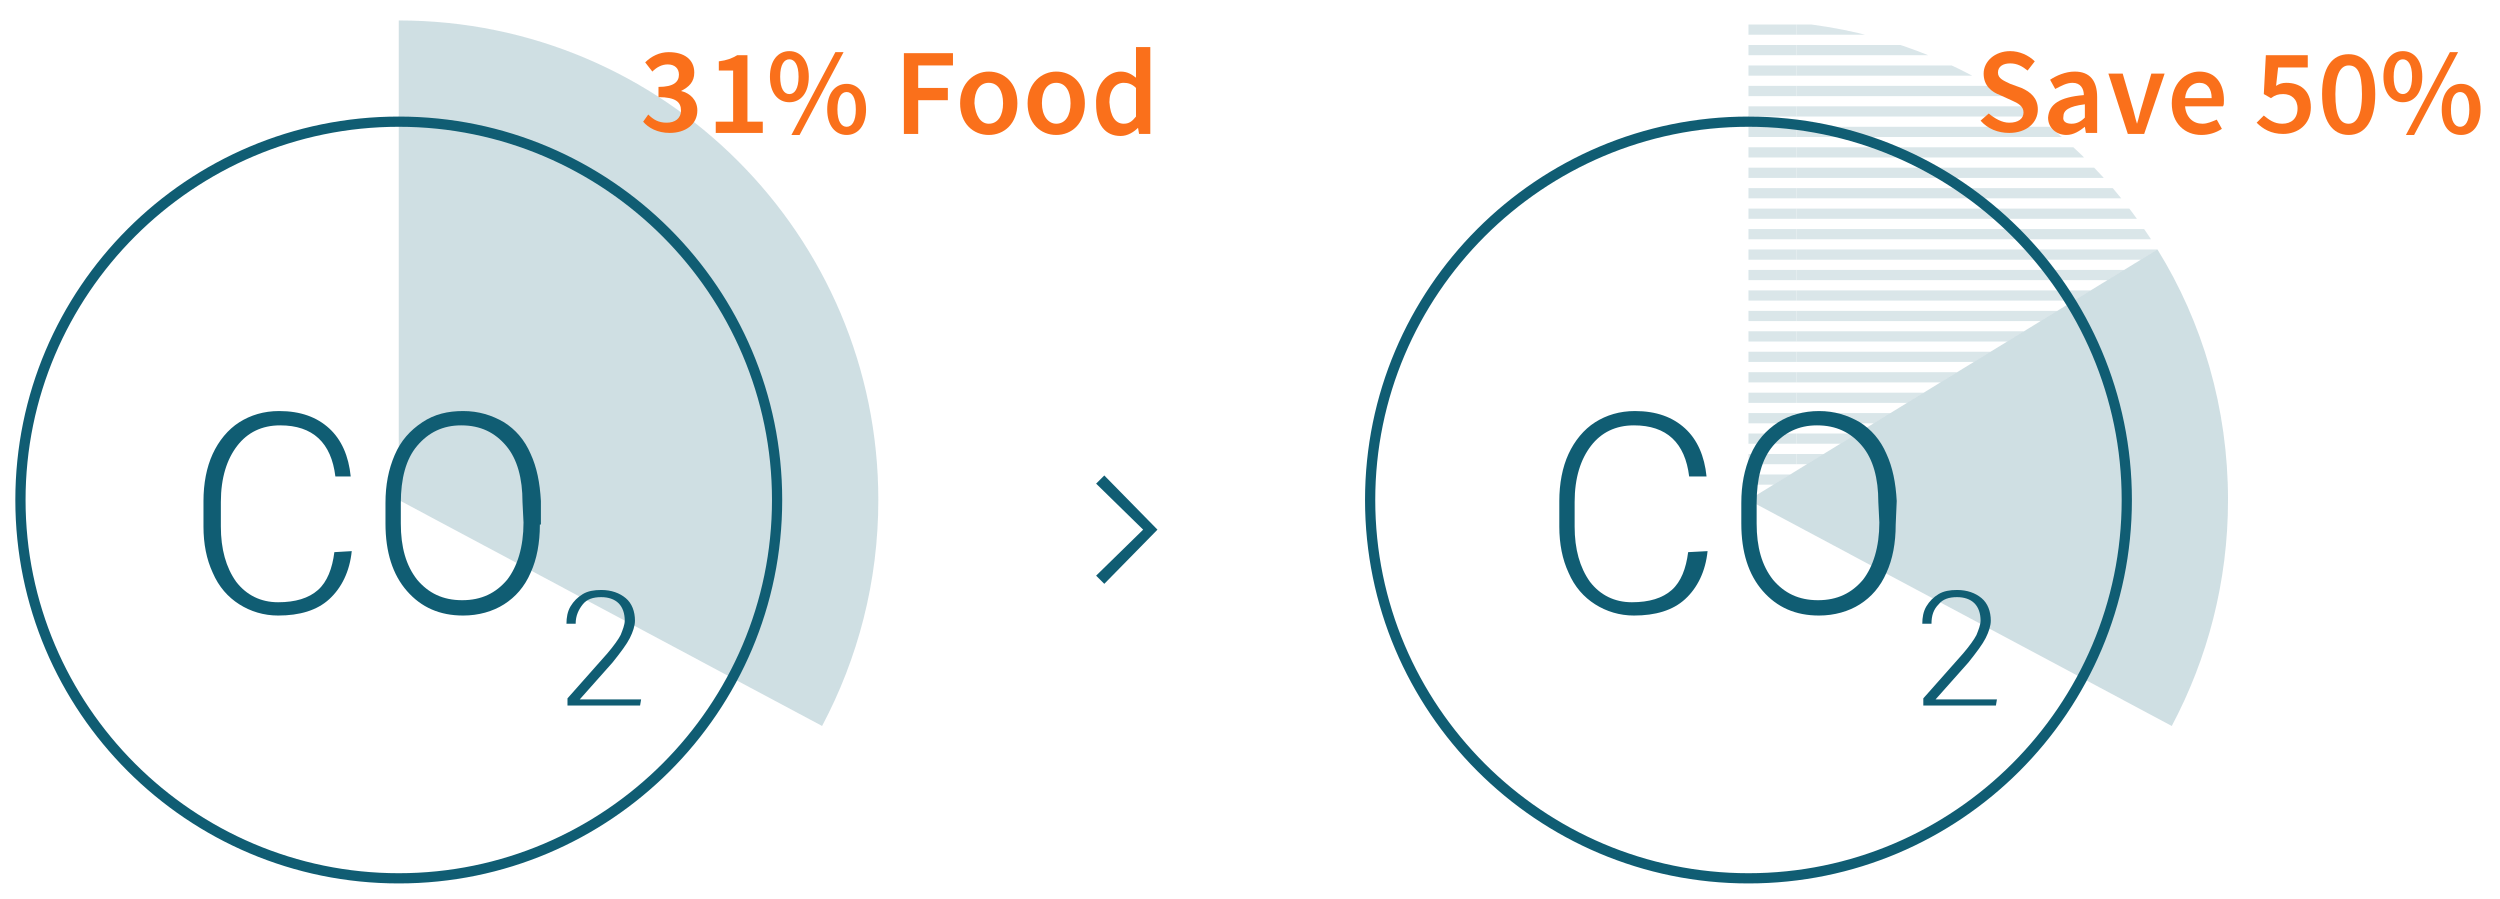
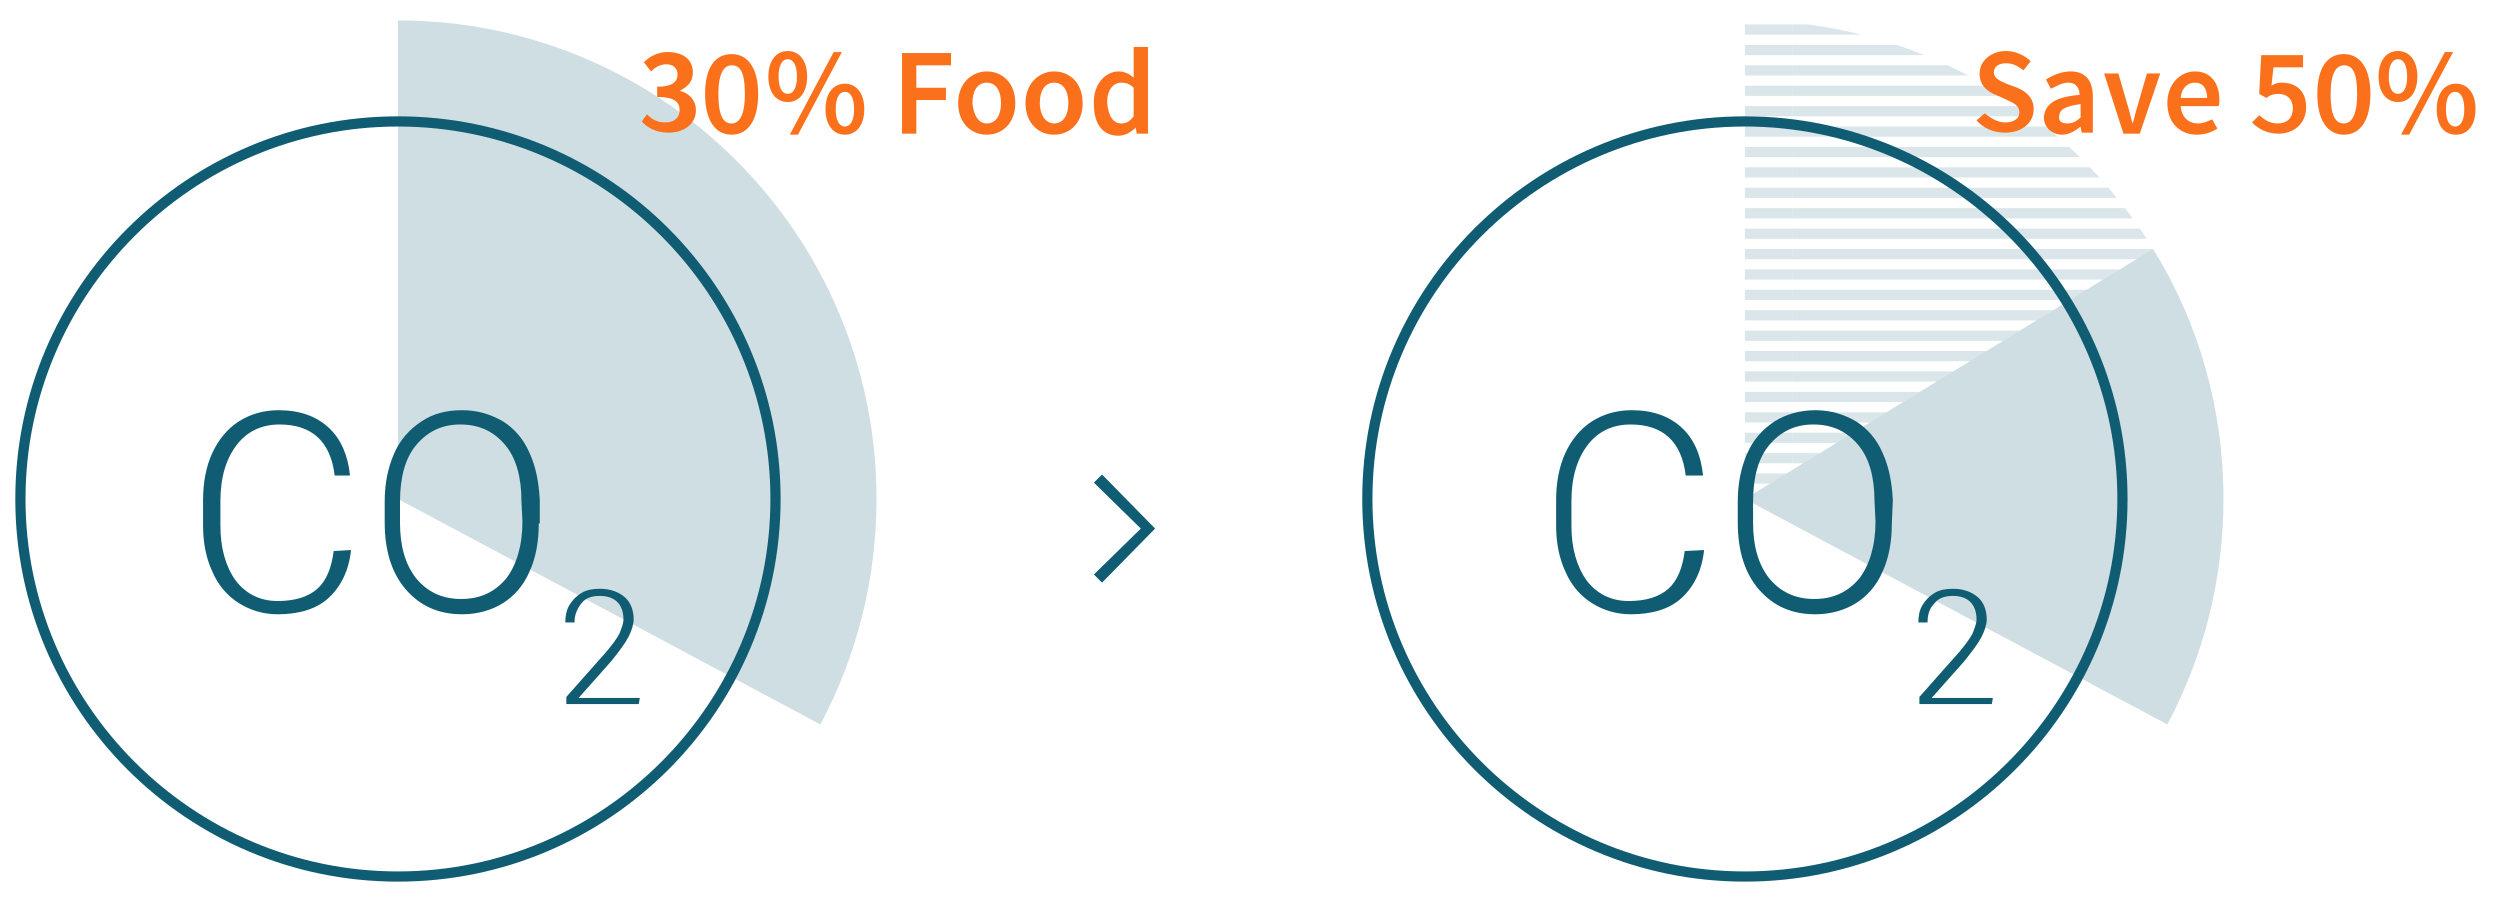
- <svg xmlns="http://www.w3.org/2000/svg" xmlns:xlink="http://www.w3.org/1999/xlink" version="1.1" id="Ebene_1" x="0px" y="0px" width="244.5px" height="87.9px" viewBox="-37 277.1 244.5 87.9" style="enable-background:new -37 277.1 244.5 87.9;" xml:space="preserve">
-   <style type="text/css">
- 	.st0{opacity:0.16;enable-background:new    ;}
- 	.st1{clip-path:url(#SVGID_2_);}
- 	.st2{fill:none;}
- 	.st3{fill:none;stroke:#105D73;stroke-miterlimit:10;}
- 	.st4{opacity:0.2;enable-background:new    ;}
- 	.st5{fill:#105D73;}
- 	.st6{enable-background:new    ;}
- 	.st7{fill:#FA701B;}
- </style>
-   <g class="st0">
-     <g>
-       <defs>
-         <path id="SVGID_1_" d="M134,279.1V326l40-24.5C165.7,288,150.9,279.1,134,279.1z" />
-       </defs>
-       <clipPath id="SVGID_2_">
-         <use xlink:href="#SVGID_1_" style="overflow:visible;" />
-       </clipPath>
-       <g class="st1">
-         <rect x="138.7" y="277" class="st2" width="50" height="10" />
-         <g>
-           <polygon class="st2" points="138.7,287 188.7,287 188.7,277 138.7,277     " />
-           <g>
-             <polygon class="st2" points="138.7,287 188.7,287 188.7,277 138.7,277      " />
-             <line class="st3" x1="188.7" y1="286" x2="138.7" y2="286" />
-             <line class="st3" x1="188.7" y1="284" x2="138.7" y2="284" />
-             <line class="st3" x1="188.7" y1="282" x2="138.7" y2="282" />
-             <line class="st3" x1="188.7" y1="280" x2="138.7" y2="280" />
-             <line class="st3" x1="188.7" y1="278" x2="138.7" y2="278" />
-           </g>
-         </g>
-       </g>
-       <g class="st1">
-         <rect x="138.7" y="287" class="st2" width="50" height="10" />
-         <g>
-           <polygon class="st2" points="138.7,297 188.7,297 188.7,287 138.7,287     " />
-           <g>
-             <polygon class="st2" points="138.7,297 188.7,297 188.7,287 138.7,287      " />
-             <line class="st3" x1="188.7" y1="296" x2="138.7" y2="296" />
-             <line class="st3" x1="188.7" y1="294" x2="138.7" y2="294" />
-             <line class="st3" x1="188.7" y1="292" x2="138.7" y2="292" />
-             <line class="st3" x1="188.7" y1="290" x2="138.7" y2="290" />
-             <line class="st3" x1="188.7" y1="288" x2="138.7" y2="288" />
-           </g>
-         </g>
-       </g>
-       <g class="st1">
-         <rect x="138.7" y="297" class="st2" width="50" height="10" />
-         <g>
-           <polygon class="st2" points="138.7,307 188.7,307 188.7,297 138.7,297     " />
-           <g>
-             <polygon class="st2" points="138.7,307 188.7,307 188.7,297 138.7,297      " />
-             <line class="st3" x1="188.7" y1="306" x2="138.7" y2="306" />
-             <line class="st3" x1="188.7" y1="304" x2="138.7" y2="304" />
-             <line class="st3" x1="188.7" y1="302" x2="138.7" y2="302" />
-             <line class="st3" x1="188.7" y1="300" x2="138.7" y2="300" />
-             <line class="st3" x1="188.7" y1="298" x2="138.7" y2="298" />
-           </g>
-         </g>
-       </g>
-       <g class="st1">
-         <rect x="138.7" y="307" class="st2" width="50" height="10" />
-         <g>
-           <polygon class="st2" points="138.7,317 188.7,317 188.7,307 138.7,307     " />
-           <g>
-             <polygon class="st2" points="138.7,317 188.7,317 188.7,307 138.7,307      " />
-             <line class="st3" x1="188.7" y1="316" x2="138.7" y2="316" />
-             <line class="st3" x1="188.7" y1="314" x2="138.7" y2="314" />
-             <line class="st3" x1="188.7" y1="312" x2="138.7" y2="312" />
-             <line class="st3" x1="188.7" y1="310" x2="138.7" y2="310" />
-             <line class="st3" x1="188.7" y1="308" x2="138.7" y2="308" />
-           </g>
-         </g>
-       </g>
-       <g class="st1">
-         <rect x="138.7" y="317" class="st2" width="50" height="10" />
-         <g>
-           <polygon class="st2" points="138.7,327 188.7,327 188.7,317 138.7,317     " />
-           <g>
-             <polygon class="st2" points="138.7,327 188.7,327 188.7,317 138.7,317      " />
-             <line class="st3" x1="188.7" y1="326" x2="138.7" y2="326" />
-             <line class="st3" x1="188.7" y1="324" x2="138.7" y2="324" />
-             <line class="st3" x1="188.7" y1="322" x2="138.7" y2="322" />
-             <line class="st3" x1="188.7" y1="320" x2="138.7" y2="320" />
-             <line class="st3" x1="188.7" y1="318" x2="138.7" y2="318" />
-           </g>
-         </g>
-       </g>
-       <g class="st1">
-         <rect x="88.7" y="277" class="st2" width="50" height="10" />
-         <g>
-           <polygon class="st2" points="88.7,287 138.7,287 138.7,277 88.7,277     " />
-           <g>
-             <polygon class="st2" points="88.7,287 138.7,287 138.7,277 88.7,277      " />
-             <line class="st3" x1="138.7" y1="286" x2="88.7" y2="286" />
-             <line class="st3" x1="138.7" y1="284" x2="88.7" y2="284" />
-             <line class="st3" x1="138.7" y1="282" x2="88.7" y2="282" />
-             <line class="st3" x1="138.7" y1="280" x2="88.7" y2="280" />
-             <line class="st3" x1="138.7" y1="278" x2="88.7" y2="278" />
-           </g>
-         </g>
-       </g>
-       <g class="st1">
-         <rect x="88.7" y="287" class="st2" width="50" height="10" />
-         <g>
-           <polygon class="st2" points="88.7,297 138.7,297 138.7,287 88.7,287     " />
-           <g>
-             <polygon class="st2" points="88.7,297 138.7,297 138.7,287 88.7,287      " />
-             <line class="st3" x1="138.7" y1="296" x2="88.7" y2="296" />
-             <line class="st3" x1="138.7" y1="294" x2="88.7" y2="294" />
-             <line class="st3" x1="138.7" y1="292" x2="88.7" y2="292" />
-             <line class="st3" x1="138.7" y1="290" x2="88.7" y2="290" />
-             <line class="st3" x1="138.7" y1="288" x2="88.7" y2="288" />
-           </g>
-         </g>
-       </g>
-       <g class="st1">
-         <rect x="88.7" y="297" class="st2" width="50" height="10" />
-         <g>
-           <polygon class="st2" points="88.7,307 138.7,307 138.7,297 88.7,297     " />
-           <g>
-             <polygon class="st2" points="88.7,307 138.7,307 138.7,297 88.7,297      " />
-             <line class="st3" x1="138.7" y1="306" x2="88.7" y2="306" />
-             <line class="st3" x1="138.7" y1="304" x2="88.7" y2="304" />
-             <line class="st3" x1="138.7" y1="302" x2="88.7" y2="302" />
-             <line class="st3" x1="138.7" y1="300" x2="88.7" y2="300" />
-             <line class="st3" x1="138.7" y1="298" x2="88.7" y2="298" />
-           </g>
-         </g>
-       </g>
-       <g class="st1">
-         <rect x="88.7" y="307" class="st2" width="50" height="10" />
-         <g>
-           <polygon class="st2" points="88.7,317 138.7,317 138.7,307 88.7,307     " />
-           <g>
-             <polygon class="st2" points="88.7,317 138.7,317 138.7,307 88.7,307      " />
-             <line class="st3" x1="138.7" y1="316" x2="88.7" y2="316" />
-             <line class="st3" x1="138.7" y1="314" x2="88.7" y2="314" />
-             <line class="st3" x1="138.7" y1="312" x2="88.7" y2="312" />
-             <line class="st3" x1="138.7" y1="310" x2="88.7" y2="310" />
-             <line class="st3" x1="138.7" y1="308" x2="88.7" y2="308" />
-           </g>
-         </g>
-       </g>
-       <g class="st1">
-         <rect x="88.7" y="317" class="st2" width="50" height="10" />
-         <g>
-           <polygon class="st2" points="88.7,327 138.7,327 138.7,317 88.7,317     " />
-           <g>
-             <polygon class="st2" points="88.7,327 138.7,327 138.7,317 88.7,317      " />
-             <line class="st3" x1="138.7" y1="326" x2="88.7" y2="326" />
-             <line class="st3" x1="138.7" y1="324" x2="88.7" y2="324" />
-             <line class="st3" x1="138.7" y1="322" x2="88.7" y2="322" />
-             <line class="st3" x1="138.7" y1="320" x2="88.7" y2="320" />
-             <line class="st3" x1="138.7" y1="318" x2="88.7" y2="318" />
-           </g>
-         </g>
-       </g>
-     </g>
-   </g>
-   <g class="st4">
-     <path class="st5" d="M174,301.5L134,326l41.4,22.1c3.5-6.6,5.5-14.1,5.5-22.1C180.9,317,178.4,308.6,174,301.5z" />
-   </g>
-   <g>
-     <path class="st5" d="M2,363.5c-20.7,0-37.5-16.8-37.5-37.5s16.8-37.5,37.5-37.5s37.5,16.8,37.5,37.5S22.7,363.5,2,363.5z M2,289.5   c-20.1,0-36.5,16.4-36.5,36.5c0,20.1,16.4,36.5,36.5,36.5s36.5-16.4,36.5-36.5C38.5,305.9,22.1,289.5,2,289.5z" />
-   </g>
-   <g>
-     <g class="st4">
-       <path class="st5" d="M2,279.1V326l41.4,22.1c3.5-6.6,5.5-14.1,5.5-22.1C48.9,300.1,27.9,279.1,2,279.1z" />
-     </g>
-   </g>
-   <g>
-     <g class="st6">
-       <g>
-         <path class="st5" d="M-2.6,331c-0.2,2-1,3.6-2.2,4.7s-2.9,1.6-5,1.6c-1.4,0-2.7-0.4-3.8-1.1s-2-1.7-2.6-3.1     c-0.6-1.3-0.9-2.8-0.9-4.5v-2.5c0-1.7,0.3-3.3,0.9-4.6c0.6-1.3,1.5-2.4,2.6-3.1s2.4-1.1,3.9-1.1c2.1,0,3.7,0.6,4.9,1.7     s1.9,2.7,2.1,4.7h-1.5c-0.4-3.3-2.2-5-5.4-5c-1.8,0-3.2,0.7-4.2,2s-1.6,3.1-1.6,5.5v2.4c0,2.2,0.5,4,1.5,5.4c1,1.3,2.4,2,4.1,2     s3-0.4,3.9-1.2c0.9-0.8,1.4-2.1,1.6-3.7L-2.6,331L-2.6,331z" />
-       </g>
-       <g>
-         <path class="st5" d="M15.8,328.4c0,1.8-0.3,3.4-0.9,4.7c-0.6,1.4-1.5,2.4-2.6,3.1s-2.5,1.1-4,1.1c-2.3,0-4.1-0.8-5.5-2.4     s-2.1-3.8-2.1-6.6v-2c0-1.8,0.3-3.3,0.9-4.7c0.6-1.4,1.5-2.4,2.7-3.2s2.5-1.1,4-1.1s2.8,0.4,4,1.1c1.1,0.7,2,1.7,2.6,3.1     c0.6,1.3,0.9,2.8,1,4.6v2.3H15.8z M14.1,326.2c0-2.3-0.5-4.2-1.6-5.5s-2.5-2-4.4-2c-1.8,0-3.2,0.7-4.3,2s-1.6,3.2-1.6,5.6v2     c0,2.3,0.5,4.1,1.6,5.5c1.1,1.3,2.5,2,4.4,2s3.3-0.7,4.4-2c1-1.3,1.6-3.2,1.6-5.6L14.1,326.2L14.1,326.2z" />
-       </g>
-     </g>
-     <g class="st6">
-       <g>
-         <path class="st5" d="M25.6,346.1h-7.1v-0.7l3.9-4.4c0.6-0.7,1.1-1.4,1.3-1.8c0.2-0.5,0.4-1,0.4-1.4c0-0.7-0.2-1.3-0.6-1.7     c-0.4-0.4-1-0.6-1.7-0.6c-0.8,0-1.4,0.2-1.8,0.7s-0.7,1.1-0.7,1.9h-0.9c0-0.6,0.1-1.2,0.4-1.7s0.7-0.9,1.2-1.2s1.1-0.4,1.8-0.4     c1,0,1.8,0.3,2.4,0.8s0.9,1.3,0.9,2.2c0,0.5-0.2,1.1-0.5,1.7s-0.9,1.4-1.7,2.4l-3.2,3.6h6L25.6,346.1L25.6,346.1z" />
-       </g>
-     </g>
-   </g>
-   <g>
-     <g class="st6">
-       <g>
-         <path class="st5" d="M130,331c-0.2,2-1,3.6-2.2,4.7s-2.9,1.6-5,1.6c-1.4,0-2.7-0.4-3.8-1.1s-2-1.7-2.6-3.1     c-0.6-1.3-0.9-2.8-0.9-4.5v-2.5c0-1.7,0.3-3.3,0.9-4.6c0.6-1.3,1.5-2.4,2.6-3.1s2.4-1.1,3.9-1.1c2.1,0,3.7,0.6,4.9,1.7     c1.2,1.1,1.9,2.7,2.1,4.7h-1.7c-0.4-3.3-2.2-5-5.4-5c-1.8,0-3.2,0.7-4.2,2s-1.6,3.1-1.6,5.5v2.4c0,2.2,0.5,4,1.5,5.4     c1,1.3,2.4,2,4.1,2s3-0.4,3.9-1.2s1.4-2.1,1.6-3.7L130,331L130,331z" />
-       </g>
-       <g>
-         <path class="st5" d="M148.4,328.4c0,1.8-0.3,3.4-0.9,4.7c-0.6,1.4-1.5,2.4-2.6,3.1s-2.5,1.1-4,1.1c-2.3,0-4.1-0.8-5.5-2.4     s-2.1-3.8-2.1-6.6v-2c0-1.8,0.3-3.3,0.9-4.7c0.6-1.4,1.5-2.4,2.7-3.2c1.1-0.7,2.5-1.1,4-1.1s2.8,0.4,4,1.1c1.1,0.7,2,1.7,2.6,3.1     c0.6,1.3,0.9,2.8,1,4.6L148.4,328.4L148.4,328.4z M146.7,326.2c0-2.3-0.5-4.2-1.6-5.5s-2.5-2-4.4-2c-1.8,0-3.2,0.7-4.3,2     s-1.6,3.2-1.6,5.6v2c0,2.3,0.5,4.1,1.6,5.5c1.1,1.3,2.5,2,4.4,2s3.3-0.7,4.4-2c1-1.3,1.6-3.2,1.6-5.6L146.7,326.2L146.7,326.2z" />
-       </g>
-     </g>
-     <g class="st6">
-       <g>
-         <path class="st5" d="M158.2,346.1h-7.1v-0.7l3.9-4.4c0.6-0.7,1.1-1.4,1.3-1.8c0.2-0.5,0.4-1,0.4-1.4c0-0.7-0.2-1.3-0.6-1.7     c-0.4-0.4-1-0.6-1.7-0.6c-0.8,0-1.4,0.2-1.8,0.7c-0.5,0.5-0.7,1.1-0.7,1.9H151c0-0.6,0.1-1.2,0.4-1.7c0.3-0.5,0.7-0.9,1.2-1.2     c0.5-0.3,1.1-0.4,1.8-0.4c1,0,1.8,0.3,2.4,0.8s0.9,1.3,0.9,2.2c0,0.5-0.2,1.1-0.5,1.7s-0.9,1.4-1.7,2.4l-3.2,3.6h6L158.2,346.1     L158.2,346.1z" />
-       </g>
-     </g>
-   </g>
-   <g>
-     <g class="st6">
-       <path class="st7" d="M26.4,288.3c0.5,0.5,1,0.8,1.8,0.8c0.8,0,1.4-0.4,1.4-1.2c0-0.8-0.5-1.3-2.2-1.3v-1c1.5,0,2-0.5,2-1.2    c0-0.6-0.4-1-1.1-1c-0.6,0-1.1,0.3-1.5,0.7l-0.7-0.9c0.6-0.6,1.4-1,2.3-1c1.5,0,2.5,0.7,2.5,2c0,0.9-0.5,1.4-1.3,1.8v0    c0.9,0.2,1.6,0.9,1.6,1.9c0,1.4-1.2,2.2-2.7,2.2c-1.2,0-2.1-0.5-2.6-1.1L26.4,288.3z" />
-     </g>
-     <g class="st6">
-       <path class="st7" d="M33,289h1.7v-5h-1.4v-0.9c0.8-0.1,1.3-0.3,1.8-0.6h1v6.5h1.5v1.1H33V289z" />
-     </g>
-     <g class="st6">
-       <path class="st7" d="M38.3,284.6c0-1.6,0.8-2.5,1.9-2.5c1.1,0,1.9,0.9,1.9,2.5c0,1.6-0.8,2.5-1.9,2.5    C39.1,287.1,38.3,286.2,38.3,284.6z M41.1,284.6c0-1.2-0.4-1.7-0.9-1.7c-0.5,0-0.9,0.5-0.9,1.7c0,1.2,0.4,1.7,0.9,1.7    C40.7,286.3,41.1,285.8,41.1,284.6z M40.4,290.3l4.3-8.1h0.8l-4.3,8.1H40.4z M43.9,287.8c0-1.6,0.8-2.5,1.9-2.5s1.9,0.9,1.9,2.5    c0,1.6-0.8,2.5-1.9,2.5S43.9,289.4,43.9,287.8z M46.7,287.8c0-1.2-0.4-1.7-0.9-1.7s-0.9,0.5-0.9,1.7s0.4,1.7,0.9,1.7    S46.7,289,46.7,287.8z" />
-       <path class="st7" d="M51.5,282.3h4.7v1.2h-3.4v2.2h2.9v1.2h-2.9v3.3h-1.4V282.3z" />
-       <path class="st7" d="M59.7,284.1c1.5,0,2.8,1.1,2.8,3.1c0,2-1.3,3.1-2.8,3.1c-1.5,0-2.8-1.1-2.8-3.1    C56.9,285.2,58.3,284.1,59.7,284.1z M59.7,289.2c0.9,0,1.4-0.8,1.4-2c0-1.2-0.5-2-1.4-2c-0.9,0-1.4,0.8-1.4,2    C58.4,288.4,58.9,289.2,59.7,289.2z" />
-       <path class="st7" d="M66.3,284.1c1.5,0,2.8,1.1,2.8,3.1c0,2-1.3,3.1-2.8,3.1c-1.5,0-2.8-1.1-2.8-3.1    C63.5,285.2,64.9,284.1,66.3,284.1z M66.3,289.2c0.9,0,1.4-0.8,1.4-2c0-1.2-0.5-2-1.4-2c-0.9,0-1.4,0.8-1.4,2    C64.9,288.4,65.5,289.2,66.3,289.2z" />
-       <path class="st7" d="M72.6,284.1c0.7,0,1.1,0.3,1.5,0.6l0-0.9v-2.1h1.4v8.5h-1.1l-0.1-0.6h0c-0.4,0.4-1,0.8-1.7,0.8    c-1.5,0-2.4-1.1-2.4-3.1C70.1,285.3,71.4,284.1,72.6,284.1z M72.9,289.2c0.5,0,0.8-0.2,1.2-0.7v-2.8c-0.4-0.4-0.8-0.5-1.2-0.5    c-0.8,0-1.4,0.7-1.4,1.9C71.6,288.5,72.1,289.2,72.9,289.2z" />
-     </g>
-   </g>
-   <g>
-     <g class="st6">
-       <path class="st7" d="M157.5,288.2c0.6,0.5,1.3,0.9,2,0.9c0.9,0,1.4-0.4,1.4-1c0-0.6-0.5-0.9-1.2-1.2l-1.1-0.5    c-0.8-0.3-1.6-0.9-1.6-2.1c0-1.2,1.1-2.2,2.6-2.2c0.9,0,1.8,0.4,2.4,1l-0.7,0.9c-0.5-0.4-1-0.7-1.7-0.7c-0.7,0-1.2,0.3-1.2,0.9    c0,0.6,0.6,0.8,1.2,1.1l1.1,0.4c0.9,0.4,1.6,1,1.6,2.1c0,1.3-1.1,2.3-2.8,2.3c-1.1,0-2.1-0.4-2.8-1.2L157.5,288.2z" />
-       <path class="st7" d="M166.8,286.4c0-0.6-0.3-1.2-1.1-1.2c-0.6,0-1.1,0.3-1.7,0.6l-0.5-0.9c0.6-0.4,1.5-0.8,2.4-0.8    c1.5,0,2.2,0.9,2.2,2.5v3.5h-1.1l-0.1-0.6h0c-0.5,0.4-1.1,0.8-1.8,0.8c-1,0-1.8-0.7-1.8-1.7C163.4,287.3,164.4,286.6,166.8,286.4z     M165.6,289.2c0.5,0,0.9-0.2,1.3-0.6v-1.3c-1.6,0.2-2.1,0.6-2.1,1.2C164.7,289,165.1,289.2,165.6,289.2z" />
-       <path class="st7" d="M169.2,284.3h1.4l0.9,3.1c0.2,0.6,0.3,1.2,0.5,1.8h0c0.2-0.6,0.3-1.2,0.5-1.8l0.9-3.1h1.3l-2,5.9h-1.6    L169.2,284.3z" />
-       <path class="st7" d="M178.1,284.1c1.6,0,2.4,1.2,2.4,2.8c0,0.3,0,0.5-0.1,0.6h-3.7c0.1,1.1,0.8,1.7,1.7,1.7c0.5,0,0.9-0.2,1.4-0.4    l0.5,0.9c-0.6,0.4-1.3,0.6-2,0.6c-1.6,0-2.9-1.1-2.9-3.1C175.4,285.3,176.7,284.1,178.1,284.1z M179.3,286.7    c0-0.9-0.4-1.5-1.2-1.5c-0.7,0-1.3,0.5-1.4,1.5H179.3z" />
-       <path class="st7" d="M184.4,288.4c0.5,0.4,1,0.8,1.8,0.8c0.9,0,1.5-0.5,1.5-1.5c0-0.9-0.6-1.4-1.4-1.4c-0.5,0-0.8,0.1-1.2,0.4    l-0.7-0.4l0.2-3.8h4.1v1.2h-2.9l-0.2,1.8c0.3-0.2,0.6-0.3,1-0.3c1.3,0,2.4,0.7,2.4,2.4c0,1.7-1.3,2.6-2.7,2.6    c-1.2,0-2-0.5-2.6-1.1L184.4,288.4z" />
-       <path class="st7" d="M190.1,286.3c0-2.6,1-3.9,2.6-3.9s2.6,1.4,2.6,3.9c0,2.6-1,4-2.6,4S190.1,288.9,190.1,286.3z M194,286.3    c0-2.2-0.5-2.8-1.3-2.8c-0.7,0-1.3,0.7-1.3,2.8c0,2.2,0.5,2.9,1.3,2.9C193.4,289.2,194,288.5,194,286.3z" />
-       <path class="st7" d="M196.1,284.6c0-1.6,0.8-2.5,1.9-2.5s1.9,0.9,1.9,2.5c0,1.6-0.8,2.5-1.9,2.5S196.1,286.2,196.1,284.6z     M198.9,284.6c0-1.2-0.4-1.7-0.9-1.7s-0.9,0.5-0.9,1.7c0,1.2,0.4,1.7,0.9,1.7S198.9,285.8,198.9,284.6z M198.3,290.3l4.3-8.1h0.8    l-4.3,8.1H198.3z M201.8,287.8c0-1.6,0.8-2.5,1.9-2.5c1.1,0,1.9,0.9,1.9,2.5c0,1.6-0.8,2.5-1.9,2.5    C202.5,290.3,201.8,289.4,201.8,287.8z M204.5,287.8c0-1.2-0.4-1.7-0.9-1.7c-0.5,0-0.9,0.5-0.9,1.7s0.4,1.7,0.9,1.7    C204.1,289.5,204.5,289,204.5,287.8z" />
-     </g>
-   </g>
-   <g>
-     <path class="st5" d="M134,363.5c-20.7,0-37.5-16.8-37.5-37.5s16.8-37.5,37.5-37.5s37.5,16.8,37.5,37.5S154.7,363.5,134,363.5z    M134,289.5c-20.1,0-36.5,16.4-36.5,36.5c0,20.1,16.4,36.5,36.5,36.5s36.5-16.4,36.5-36.5C170.5,305.9,154.1,289.5,134,289.5z" />
-   </g>
-   <g>
-     <polygon class="st5" points="71,334.2 70.2,333.4 74.8,328.9 70.2,324.4 71,323.6 76.2,328.9  " />
-   </g>
+ <svg xmlns="http://www.w3.org/2000/svg" width="100%" height="100%" viewBox="0 0 245 88" version="1.1" xml:space="preserve" style="fill-rule:evenodd;clip-rule:evenodd;stroke-miterlimit:10;">
+   <g opacity="0.16">
+     <g>
+       <clipPath id="_clip1">
+         <path d="M171,2L171,48.9L211,24.4C202.7,10.9 187.9,2 171,2Z" />
+       </clipPath>
+       <g clip-path="url(#_clip1)">
+         <rect x="175.7" y="-0.1" width="50" height="10" style="fill:none;" />
+         <g>
+           <path d="M175.7,9.9L225.7,9.9L225.7,-0.1L175.7,-0.1L175.7,9.9Z" style="fill:none;fill-rule:nonzero;" />
+           <g>
+             <path d="M175.7,9.9L225.7,9.9L225.7,-0.1L175.7,-0.1L175.7,9.9Z" style="fill:none;fill-rule:nonzero;" />
+             <path d="M225.7,8.9L175.7,8.9" style="fill:none;fill-rule:nonzero;stroke:rgb(16,93,115);stroke-width:1px;" />
+             <path d="M225.7,6.9L175.7,6.9" style="fill:none;fill-rule:nonzero;stroke:rgb(16,93,115);stroke-width:1px;" />
+             <path d="M225.7,4.9L175.7,4.9" style="fill:none;fill-rule:nonzero;stroke:rgb(16,93,115);stroke-width:1px;" />
+             <path d="M225.7,2.9L175.7,2.9" style="fill:none;fill-rule:nonzero;stroke:rgb(16,93,115);stroke-width:1px;" />
+             <path d="M225.7,0.9L175.7,0.9" style="fill:none;fill-rule:nonzero;stroke:rgb(16,93,115);stroke-width:1px;" />
+           </g>
+         </g>
+       </g>
+     </g>
+     <g>
+       <clipPath id="_clip2">
+         <path d="M171,2L171,48.9L211,24.4C202.7,10.9 187.9,2 171,2Z" />
+       </clipPath>
+       <g clip-path="url(#_clip2)">
+         <rect x="175.7" y="9.9" width="50" height="10" style="fill:none;" />
+         <g>
+           <path d="M175.7,19.9L225.7,19.9L225.7,9.9L175.7,9.9L175.7,19.9Z" style="fill:none;fill-rule:nonzero;" />
+           <g>
+             <path d="M175.7,19.9L225.7,19.9L225.7,9.9L175.7,9.9L175.7,19.9Z" style="fill:none;fill-rule:nonzero;" />
+             <path d="M225.7,18.9L175.7,18.9" style="fill:none;fill-rule:nonzero;stroke:rgb(16,93,115);stroke-width:1px;" />
+             <path d="M225.7,16.9L175.7,16.9" style="fill:none;fill-rule:nonzero;stroke:rgb(16,93,115);stroke-width:1px;" />
+             <path d="M225.7,14.9L175.7,14.9" style="fill:none;fill-rule:nonzero;stroke:rgb(16,93,115);stroke-width:1px;" />
+             <path d="M225.7,12.9L175.7,12.9" style="fill:none;fill-rule:nonzero;stroke:rgb(16,93,115);stroke-width:1px;" />
+             <path d="M225.7,10.9L175.7,10.9" style="fill:none;fill-rule:nonzero;stroke:rgb(16,93,115);stroke-width:1px;" />
+           </g>
+         </g>
+       </g>
+     </g>
+     <g>
+       <clipPath id="_clip3">
+         <path d="M171,2L171,48.9L211,24.4C202.7,10.9 187.9,2 171,2Z" />
+       </clipPath>
+       <g clip-path="url(#_clip3)">
+         <rect x="175.7" y="19.9" width="50" height="10" style="fill:none;" />
+         <g>
+           <path d="M175.7,29.9L225.7,29.9L225.7,19.9L175.7,19.9L175.7,29.9Z" style="fill:none;fill-rule:nonzero;" />
+           <g>
+             <path d="M175.7,29.9L225.7,29.9L225.7,19.9L175.7,19.9L175.7,29.9Z" style="fill:none;fill-rule:nonzero;" />
+             <path d="M225.7,28.9L175.7,28.9" style="fill:none;fill-rule:nonzero;stroke:rgb(16,93,115);stroke-width:1px;" />
+             <path d="M225.7,26.9L175.7,26.9" style="fill:none;fill-rule:nonzero;stroke:rgb(16,93,115);stroke-width:1px;" />
+             <path d="M225.7,24.9L175.7,24.9" style="fill:none;fill-rule:nonzero;stroke:rgb(16,93,115);stroke-width:1px;" />
+             <path d="M225.7,22.9L175.7,22.9" style="fill:none;fill-rule:nonzero;stroke:rgb(16,93,115);stroke-width:1px;" />
+             <path d="M225.7,20.9L175.7,20.9" style="fill:none;fill-rule:nonzero;stroke:rgb(16,93,115);stroke-width:1px;" />
+           </g>
+         </g>
+       </g>
+     </g>
+     <g>
+       <clipPath id="_clip4">
+         <path d="M171,2L171,48.9L211,24.4C202.7,10.9 187.9,2 171,2Z" />
+       </clipPath>
+       <g clip-path="url(#_clip4)">
+         <rect x="175.7" y="29.9" width="50" height="10" style="fill:none;" />
+         <g>
+           <path d="M175.7,39.9L225.7,39.9L225.7,29.9L175.7,29.9L175.7,39.9Z" style="fill:none;fill-rule:nonzero;" />
+           <g>
+             <path d="M175.7,39.9L225.7,39.9L225.7,29.9L175.7,29.9L175.7,39.9Z" style="fill:none;fill-rule:nonzero;" />
+             <path d="M225.7,38.9L175.7,38.9" style="fill:none;fill-rule:nonzero;stroke:rgb(16,93,115);stroke-width:1px;" />
+             <path d="M225.7,36.9L175.7,36.9" style="fill:none;fill-rule:nonzero;stroke:rgb(16,93,115);stroke-width:1px;" />
+             <path d="M225.7,34.9L175.7,34.9" style="fill:none;fill-rule:nonzero;stroke:rgb(16,93,115);stroke-width:1px;" />
+             <path d="M225.7,32.9L175.7,32.9" style="fill:none;fill-rule:nonzero;stroke:rgb(16,93,115);stroke-width:1px;" />
+             <path d="M225.7,30.9L175.7,30.9" style="fill:none;fill-rule:nonzero;stroke:rgb(16,93,115);stroke-width:1px;" />
+           </g>
+         </g>
+       </g>
+     </g>
+     <g>
+       <clipPath id="_clip5">
+         <path d="M171,2L171,48.9L211,24.4C202.7,10.9 187.9,2 171,2Z" />
+       </clipPath>
+       <g clip-path="url(#_clip5)">
+         <rect x="175.7" y="39.9" width="50" height="10" style="fill:none;" />
+         <g>
+           <path d="M175.7,49.9L225.7,49.9L225.7,39.9L175.7,39.9L175.7,49.9Z" style="fill:none;fill-rule:nonzero;" />
+           <g>
+             <path d="M175.7,49.9L225.7,49.9L225.7,39.9L175.7,39.9L175.7,49.9Z" style="fill:none;fill-rule:nonzero;" />
+             <path d="M225.7,48.9L175.7,48.9" style="fill:none;fill-rule:nonzero;stroke:rgb(16,93,115);stroke-width:1px;" />
+             <path d="M225.7,46.9L175.7,46.9" style="fill:none;fill-rule:nonzero;stroke:rgb(16,93,115);stroke-width:1px;" />
+             <path d="M225.7,44.9L175.7,44.9" style="fill:none;fill-rule:nonzero;stroke:rgb(16,93,115);stroke-width:1px;" />
+             <path d="M225.7,42.9L175.7,42.9" style="fill:none;fill-rule:nonzero;stroke:rgb(16,93,115);stroke-width:1px;" />
+             <path d="M225.7,40.9L175.7,40.9" style="fill:none;fill-rule:nonzero;stroke:rgb(16,93,115);stroke-width:1px;" />
+           </g>
+         </g>
+       </g>
+     </g>
+     <g>
+       <clipPath id="_clip6">
+         <path d="M171,2L171,48.9L211,24.4C202.7,10.9 187.9,2 171,2Z" />
+       </clipPath>
+       <g clip-path="url(#_clip6)">
+         <rect x="125.7" y="-0.1" width="50" height="10" style="fill:none;" />
+         <g>
+           <path d="M125.7,9.9L175.7,9.9L175.7,-0.1L125.7,-0.1L125.7,9.9Z" style="fill:none;fill-rule:nonzero;" />
+           <g>
+             <path d="M125.7,9.9L175.7,9.9L175.7,-0.1L125.7,-0.1L125.7,9.9Z" style="fill:none;fill-rule:nonzero;" />
+             <path d="M175.7,8.9L125.7,8.9" style="fill:none;fill-rule:nonzero;stroke:rgb(16,93,115);stroke-width:1px;" />
+             <path d="M175.7,6.9L125.7,6.9" style="fill:none;fill-rule:nonzero;stroke:rgb(16,93,115);stroke-width:1px;" />
+             <path d="M175.7,4.9L125.7,4.9" style="fill:none;fill-rule:nonzero;stroke:rgb(16,93,115);stroke-width:1px;" />
+             <path d="M175.7,2.9L125.7,2.9" style="fill:none;fill-rule:nonzero;stroke:rgb(16,93,115);stroke-width:1px;" />
+             <path d="M175.7,0.9L125.7,0.9" style="fill:none;fill-rule:nonzero;stroke:rgb(16,93,115);stroke-width:1px;" />
+           </g>
+         </g>
+       </g>
+     </g>
+     <g>
+       <clipPath id="_clip7">
+         <path d="M171,2L171,48.9L211,24.4C202.7,10.9 187.9,2 171,2Z" />
+       </clipPath>
+       <g clip-path="url(#_clip7)">
+         <rect x="125.7" y="9.9" width="50" height="10" style="fill:none;" />
+         <g>
+           <path d="M125.7,19.9L175.7,19.9L175.7,9.9L125.7,9.9L125.7,19.9Z" style="fill:none;fill-rule:nonzero;" />
+           <g>
+             <path d="M125.7,19.9L175.7,19.9L175.7,9.9L125.7,9.9L125.7,19.9Z" style="fill:none;fill-rule:nonzero;" />
+             <path d="M175.7,18.9L125.7,18.9" style="fill:none;fill-rule:nonzero;stroke:rgb(16,93,115);stroke-width:1px;" />
+             <path d="M175.7,16.9L125.7,16.9" style="fill:none;fill-rule:nonzero;stroke:rgb(16,93,115);stroke-width:1px;" />
+             <path d="M175.7,14.9L125.7,14.9" style="fill:none;fill-rule:nonzero;stroke:rgb(16,93,115);stroke-width:1px;" />
+             <path d="M175.7,12.9L125.7,12.9" style="fill:none;fill-rule:nonzero;stroke:rgb(16,93,115);stroke-width:1px;" />
+             <path d="M175.7,10.9L125.7,10.9" style="fill:none;fill-rule:nonzero;stroke:rgb(16,93,115);stroke-width:1px;" />
+           </g>
+         </g>
+       </g>
+     </g>
+     <g>
+       <clipPath id="_clip8">
+         <path d="M171,2L171,48.9L211,24.4C202.7,10.9 187.9,2 171,2Z" />
+       </clipPath>
+       <g clip-path="url(#_clip8)">
+         <rect x="125.7" y="19.9" width="50" height="10" style="fill:none;" />
+         <g>
+           <path d="M125.7,29.9L175.7,29.9L175.7,19.9L125.7,19.9L125.7,29.9Z" style="fill:none;fill-rule:nonzero;" />
+           <g>
+             <path d="M125.7,29.9L175.7,29.9L175.7,19.9L125.7,19.9L125.7,29.9Z" style="fill:none;fill-rule:nonzero;" />
+             <path d="M175.7,28.9L125.7,28.9" style="fill:none;fill-rule:nonzero;stroke:rgb(16,93,115);stroke-width:1px;" />
+             <path d="M175.7,26.9L125.7,26.9" style="fill:none;fill-rule:nonzero;stroke:rgb(16,93,115);stroke-width:1px;" />
+             <path d="M175.7,24.9L125.7,24.9" style="fill:none;fill-rule:nonzero;stroke:rgb(16,93,115);stroke-width:1px;" />
+             <path d="M175.7,22.9L125.7,22.9" style="fill:none;fill-rule:nonzero;stroke:rgb(16,93,115);stroke-width:1px;" />
+             <path d="M175.7,20.9L125.7,20.9" style="fill:none;fill-rule:nonzero;stroke:rgb(16,93,115);stroke-width:1px;" />
+           </g>
+         </g>
+       </g>
+     </g>
+     <g>
+       <clipPath id="_clip9">
+         <path d="M171,2L171,48.9L211,24.4C202.7,10.9 187.9,2 171,2Z" />
+       </clipPath>
+       <g clip-path="url(#_clip9)">
+         <rect x="125.7" y="29.9" width="50" height="10" style="fill:none;" />
+         <g>
+           <path d="M125.7,39.9L175.7,39.9L175.7,29.9L125.7,29.9L125.7,39.9Z" style="fill:none;fill-rule:nonzero;" />
+           <g>
+             <path d="M125.7,39.9L175.7,39.9L175.7,29.9L125.7,29.9L125.7,39.9Z" style="fill:none;fill-rule:nonzero;" />
+             <path d="M175.7,38.9L125.7,38.9" style="fill:none;fill-rule:nonzero;stroke:rgb(16,93,115);stroke-width:1px;" />
+             <path d="M175.7,36.9L125.7,36.9" style="fill:none;fill-rule:nonzero;stroke:rgb(16,93,115);stroke-width:1px;" />
+             <path d="M175.7,34.9L125.7,34.9" style="fill:none;fill-rule:nonzero;stroke:rgb(16,93,115);stroke-width:1px;" />
+             <path d="M175.7,32.9L125.7,32.9" style="fill:none;fill-rule:nonzero;stroke:rgb(16,93,115);stroke-width:1px;" />
+             <path d="M175.7,30.9L125.7,30.9" style="fill:none;fill-rule:nonzero;stroke:rgb(16,93,115);stroke-width:1px;" />
+           </g>
+         </g>
+       </g>
+     </g>
+     <g>
+       <clipPath id="_clip10">
+         <path d="M171,2L171,48.9L211,24.4C202.7,10.9 187.9,2 171,2Z" />
+       </clipPath>
+       <g clip-path="url(#_clip10)">
+         <rect x="125.7" y="39.9" width="50" height="10" style="fill:none;" />
+         <g>
+           <path d="M125.7,49.9L175.7,49.9L175.7,39.9L125.7,39.9L125.7,49.9Z" style="fill:none;fill-rule:nonzero;" />
+           <g>
+             <path d="M125.7,49.9L175.7,49.9L175.7,39.9L125.7,39.9L125.7,49.9Z" style="fill:none;fill-rule:nonzero;" />
+             <path d="M175.7,48.9L125.7,48.9" style="fill:none;fill-rule:nonzero;stroke:rgb(16,93,115);stroke-width:1px;" />
+             <path d="M175.7,46.9L125.7,46.9" style="fill:none;fill-rule:nonzero;stroke:rgb(16,93,115);stroke-width:1px;" />
+             <path d="M175.7,44.9L125.7,44.9" style="fill:none;fill-rule:nonzero;stroke:rgb(16,93,115);stroke-width:1px;" />
+             <path d="M175.7,42.9L125.7,42.9" style="fill:none;fill-rule:nonzero;stroke:rgb(16,93,115);stroke-width:1px;" />
+             <path d="M175.7,40.9L125.7,40.9" style="fill:none;fill-rule:nonzero;stroke:rgb(16,93,115);stroke-width:1px;" />
+           </g>
+         </g>
+       </g>
+     </g>
+   </g>
+   <path d="M211,24.4L171,48.9L212.4,71C215.9,64.4 217.9,56.9 217.9,48.9C217.9,39.9 215.4,31.5 211,24.4Z" style="fill:rgb(16,93,115);fill-opacity:0.2;fill-rule:nonzero;" />
+   <path d="M39,86.4C18.3,86.4 1.5,69.6 1.5,48.9C1.5,28.2 18.3,11.4 39,11.4C59.7,11.4 76.5,28.2 76.5,48.9C76.5,69.6 59.7,86.4 39,86.4ZM39,12.4C18.9,12.4 2.5,28.8 2.5,48.9C2.5,69 18.9,85.4 39,85.4C59.1,85.4 75.5,69 75.5,48.9C75.5,28.8 59.1,12.4 39,12.4Z" style="fill:rgb(16,93,115);fill-rule:nonzero;" />
+   <path d="M39,2L39,48.9L80.4,71C83.9,64.4 85.9,56.9 85.9,48.9C85.9,23 64.9,2 39,2Z" style="fill:rgb(16,93,115);fill-opacity:0.2;fill-rule:nonzero;" />
+   <g>
+     <g>
+       <path d="M34.4,53.9C34.2,55.9 33.4,57.5 32.2,58.6C31,59.7 29.3,60.2 27.2,60.2C25.8,60.2 24.5,59.8 23.4,59.1C22.3,58.4 21.4,57.4 20.8,56C20.2,54.7 19.9,53.2 19.9,51.5L19.9,49C19.9,47.3 20.2,45.7 20.8,44.4C21.4,43.1 22.3,42 23.4,41.3C24.5,40.6 25.8,40.2 27.3,40.2C29.4,40.2 31,40.8 32.2,41.9C33.4,43 34.1,44.6 34.3,46.6L32.8,46.6C32.4,43.3 30.6,41.6 27.4,41.6C25.6,41.6 24.2,42.3 23.2,43.6C22.2,44.9 21.6,46.7 21.6,49.1L21.6,51.5C21.6,53.7 22.1,55.5 23.1,56.9C24.1,58.2 25.5,58.9 27.2,58.9C28.9,58.9 30.2,58.5 31.1,57.7C32,56.9 32.5,55.6 32.7,54L34.4,53.9Z" style="fill:rgb(16,93,115);fill-rule:nonzero;" />
+       <path d="M52.8,51.3C52.8,53.1 52.5,54.7 51.9,56C51.3,57.4 50.4,58.4 49.3,59.1C48.2,59.8 46.8,60.2 45.3,60.2C43,60.2 41.2,59.4 39.8,57.8C38.4,56.2 37.7,54 37.7,51.2L37.7,49.2C37.7,47.4 38,45.9 38.6,44.5C39.2,43.1 40.1,42.1 41.3,41.3C42.5,40.5 43.8,40.2 45.3,40.2C46.8,40.2 48.1,40.6 49.3,41.3C50.4,42 51.3,43 51.9,44.4C52.5,45.7 52.8,47.2 52.9,49L52.9,51.3L52.8,51.3ZM51.1,49.1C51.1,46.8 50.6,44.9 49.5,43.6C48.4,42.3 47,41.6 45.1,41.6C43.3,41.6 41.9,42.3 40.8,43.6C39.7,44.9 39.2,46.8 39.2,49.2L39.2,51.2C39.2,53.5 39.7,55.3 40.8,56.7C41.9,58 43.3,58.7 45.2,58.7C47.1,58.7 48.5,58 49.6,56.7C50.6,55.4 51.2,53.5 51.2,51.1L51.1,49.1Z" style="fill:rgb(16,93,115);fill-rule:nonzero;" />
+     </g>
+     <path d="M62.6,69L55.5,69L55.5,68.3L59.4,63.9C60,63.2 60.5,62.5 60.7,62.1C60.9,61.6 61.1,61.1 61.1,60.7C61.1,60 60.9,59.4 60.5,59C60.1,58.6 59.5,58.4 58.8,58.4C58,58.4 57.4,58.6 57,59.1C56.6,59.6 56.3,60.2 56.3,61L55.4,61C55.4,60.4 55.5,59.8 55.8,59.3C56.1,58.8 56.5,58.4 57,58.1C57.5,57.8 58.1,57.7 58.8,57.7C59.8,57.7 60.6,58 61.2,58.5C61.8,59 62.1,59.8 62.1,60.7C62.1,61.2 61.9,61.8 61.6,62.4C61.3,63 60.7,63.8 59.9,64.8L56.7,68.4L62.7,68.4L62.6,69Z" style="fill:rgb(16,93,115);fill-rule:nonzero;" />
+   </g>
+   <g>
+     <g>
+       <path d="M167,53.9C166.8,55.9 166,57.5 164.8,58.6C163.6,59.7 161.9,60.2 159.8,60.2C158.4,60.2 157.1,59.8 156,59.1C154.9,58.4 154,57.4 153.4,56C152.8,54.7 152.5,53.2 152.5,51.5L152.5,49C152.5,47.3 152.8,45.7 153.4,44.4C154,43.1 154.9,42 156,41.3C157.1,40.6 158.4,40.2 159.9,40.2C162,40.2 163.6,40.8 164.8,41.9C166,43 166.7,44.6 166.9,46.6L165.2,46.6C164.8,43.3 163,41.6 159.8,41.6C158,41.6 156.6,42.3 155.6,43.6C154.6,44.9 154,46.7 154,49.1L154,51.5C154,53.7 154.5,55.5 155.5,56.9C156.5,58.2 157.9,58.9 159.6,58.9C161.3,58.9 162.6,58.5 163.5,57.7C164.4,56.9 164.9,55.6 165.1,54L167,53.9Z" style="fill:rgb(16,93,115);fill-rule:nonzero;" />
+       <path d="M185.4,51.3C185.4,53.1 185.1,54.7 184.5,56C183.9,57.4 183,58.4 181.9,59.1C180.8,59.8 179.4,60.2 177.9,60.2C175.6,60.2 173.8,59.4 172.4,57.8C171,56.2 170.3,54 170.3,51.2L170.3,49.2C170.3,47.4 170.6,45.9 171.2,44.5C171.8,43.1 172.7,42.1 173.9,41.3C175,40.6 176.4,40.2 177.9,40.2C179.4,40.2 180.7,40.6 181.9,41.3C183,42 183.9,43 184.5,44.4C185.1,45.7 185.4,47.2 185.5,49L185.4,51.3ZM183.7,49.1C183.7,46.8 183.2,44.9 182.1,43.6C181,42.3 179.6,41.6 177.7,41.6C175.9,41.6 174.5,42.3 173.4,43.6C172.3,44.9 171.8,46.8 171.8,49.2L171.8,51.2C171.8,53.5 172.3,55.3 173.4,56.7C174.5,58 175.9,58.7 177.8,58.7C179.7,58.7 181.1,58 182.2,56.7C183.2,55.4 183.8,53.5 183.8,51.1L183.7,49.1Z" style="fill:rgb(16,93,115);fill-rule:nonzero;" />
+     </g>
+     <path d="M195.2,69L188.1,69L188.1,68.3L192,63.9C192.6,63.2 193.1,62.5 193.3,62.1C193.5,61.6 193.7,61.1 193.7,60.7C193.7,60 193.5,59.4 193.1,59C192.7,58.6 192.1,58.4 191.4,58.4C190.6,58.4 190,58.6 189.6,59.1C189.1,59.6 188.9,60.2 188.9,61L188,61C188,60.4 188.1,59.8 188.4,59.3C188.7,58.8 189.1,58.4 189.6,58.1C190.1,57.8 190.7,57.7 191.4,57.7C192.4,57.7 193.2,58 193.8,58.5C194.4,59 194.7,59.8 194.7,60.7C194.7,61.2 194.5,61.8 194.2,62.4C193.9,63 193.3,63.8 192.5,64.8L189.3,68.4L195.3,68.4L195.2,69Z" style="fill:rgb(16,93,115);fill-rule:nonzero;" />
+   </g>
+   <g>
+     <path d="M63.4,11.2C63.9,11.7 64.4,12 65.2,12C66,12 66.6,11.6 66.6,10.8C66.6,10 66.1,9.5 64.4,9.5L64.4,8.5C65.9,8.5 66.4,8 66.4,7.3C66.4,6.7 66,6.3 65.3,6.3C64.7,6.3 64.2,6.6 63.8,7L63.1,6.1C63.7,5.5 64.5,5.1 65.4,5.1C66.9,5.1 67.9,5.8 67.9,7.1C67.9,8 67.4,8.5 66.6,8.9C67.5,9.1 68.2,9.8 68.2,10.8C68.2,12.2 67,13 65.5,13C64.3,13 63.4,12.5 62.9,11.9L63.4,11.2Z" style="fill:rgb(250,112,27);fill-rule:nonzero;" />
+     <g>
+       <path d="M75.3,7.5C75.3,5.9 76.1,5 77.2,5C78.3,5 79.1,5.9 79.1,7.5C79.1,9.1 78.3,10 77.2,10C76.1,10 75.3,9.1 75.3,7.5ZM78.1,7.5C78.1,6.3 77.7,5.8 77.2,5.8C76.7,5.8 76.3,6.3 76.3,7.5C76.3,8.7 76.7,9.2 77.2,9.2C77.7,9.2 78.1,8.7 78.1,7.5ZM77.4,13.2L81.7,5.1L82.5,5.1L78.2,13.2L77.4,13.2ZM80.9,10.7C80.9,9.1 81.7,8.2 82.8,8.2C83.9,8.2 84.7,9.1 84.7,10.7C84.7,12.3 83.9,13.2 82.8,13.2C81.7,13.2 80.9,12.3 80.9,10.7ZM83.7,10.7C83.7,9.5 83.3,9 82.8,9C82.3,9 81.9,9.5 81.9,10.7C81.9,11.9 82.3,12.4 82.8,12.4C83.3,12.4 83.7,11.9 83.7,10.7Z" style="fill:rgb(250,112,27);fill-rule:nonzero;" />
+       <path d="M88.5,5.2L93.2,5.2L93.2,6.4L89.8,6.4L89.8,8.6L92.7,8.6L92.7,9.8L89.8,9.8L89.8,13.1L88.4,13.1L88.4,5.2L88.5,5.2Z" style="fill:rgb(250,112,27);fill-rule:nonzero;" />
+       <path d="M96.7,7C98.2,7 99.5,8.1 99.5,10.1C99.5,12.1 98.2,13.2 96.7,13.2C95.2,13.2 93.9,12.1 93.9,10.1C93.9,8.1 95.3,7 96.7,7ZM96.7,12.1C97.6,12.1 98.1,11.3 98.1,10.1C98.1,8.9 97.6,8.1 96.7,8.1C95.8,8.1 95.3,8.9 95.3,10.1C95.4,11.3 95.9,12.1 96.7,12.1Z" style="fill:rgb(250,112,27);fill-rule:nonzero;" />
+       <path d="M103.3,7C104.8,7 106.1,8.1 106.1,10.1C106.1,12.1 104.8,13.2 103.3,13.2C101.8,13.2 100.5,12.1 100.5,10.1C100.5,8.1 101.9,7 103.3,7ZM103.3,12.1C104.2,12.1 104.7,11.3 104.7,10.1C104.7,8.9 104.2,8.1 103.3,8.1C102.4,8.1 101.9,8.9 101.9,10.1C101.9,11.3 102.5,12.1 103.3,12.1Z" style="fill:rgb(250,112,27);fill-rule:nonzero;" />
+       <path d="M109.6,7C110.3,7 110.7,7.3 111.1,7.6L111.1,6.7L111.1,4.6L112.5,4.6L112.5,13.1L111.4,13.1L111.3,12.5C110.9,12.9 110.3,13.3 109.6,13.3C108.1,13.3 107.2,12.2 107.2,10.2C107.1,8.2 108.4,7 109.6,7ZM109.9,12.1C110.4,12.1 110.7,11.9 111.1,11.4L111.1,8.6C110.7,8.2 110.3,8.1 109.9,8.1C109.1,8.1 108.5,8.8 108.5,10C108.6,11.4 109.1,12.1 109.9,12.1Z" style="fill:rgb(250,112,27);fill-rule:nonzero;" />
+     </g>
+     <g transform="matrix(1,0,0,1,-158,0)">
+       <path d="M227.1,9.2C227.1,6.6 228.1,5.3 229.7,5.3C231.3,5.3 232.3,6.7 232.3,9.2C232.3,11.8 231.3,13.2 229.7,13.2C228.1,13.2 227.1,11.8 227.1,9.2ZM231,9.2C231,7 230.5,6.4 229.7,6.4C229,6.4 228.4,7.1 228.4,9.2C228.4,11.4 228.9,12.1 229.7,12.1C230.4,12.1 231,11.4 231,9.2Z" style="fill:rgb(250,112,27);fill-rule:nonzero;" />
+     </g>
+   </g>
+   <g>
+     <path d="M194.5,11.1C195.1,11.6 195.8,12 196.5,12C197.4,12 197.9,11.6 197.9,11C197.9,10.4 197.4,10.1 196.7,9.8L195.6,9.3C194.8,9 194,8.4 194,7.2C194,6 195.1,5 196.6,5C197.5,5 198.4,5.4 199,6L198.3,6.9C197.8,6.5 197.3,6.2 196.6,6.2C195.9,6.2 195.4,6.5 195.4,7.1C195.4,7.7 196,7.9 196.6,8.2L197.7,8.6C198.6,9 199.3,9.6 199.3,10.7C199.3,12 198.2,13 196.5,13C195.4,13 194.4,12.6 193.7,11.8L194.5,11.1Z" style="fill:rgb(250,112,27);fill-rule:nonzero;" />
+     <path d="M203.8,9.3C203.8,8.7 203.5,8.1 202.7,8.1C202.1,8.1 201.6,8.4 201,8.7L200.5,7.8C201.1,7.4 202,7 202.9,7C204.4,7 205.1,7.9 205.1,9.5L205.1,13L204,13L203.9,12.4C203.4,12.8 202.8,13.2 202.1,13.2C201.1,13.2 200.3,12.5 200.3,11.5C200.4,10.2 201.4,9.5 203.8,9.3ZM202.6,12.1C203.1,12.1 203.5,11.9 203.9,11.5L203.9,10.2C202.3,10.4 201.8,10.8 201.8,11.4C201.7,11.9 202.1,12.1 202.6,12.1Z" style="fill:rgb(250,112,27);fill-rule:nonzero;" />
+     <path d="M206.2,7.2L207.6,7.2L208.5,10.3C208.7,10.9 208.8,11.5 209,12.1C209.2,11.5 209.3,10.9 209.5,10.3L210.4,7.2L211.7,7.2L209.7,13.1L208.1,13.1L206.2,7.2Z" style="fill:rgb(250,112,27);fill-rule:nonzero;" />
+     <path d="M215.1,7C216.7,7 217.5,8.2 217.5,9.8C217.5,10.1 217.5,10.3 217.4,10.4L213.7,10.4C213.8,11.5 214.5,12.1 215.4,12.1C215.9,12.1 216.3,11.9 216.8,11.7L217.3,12.6C216.7,13 216,13.2 215.3,13.2C213.7,13.2 212.4,12.1 212.4,10.1C212.4,8.2 213.7,7 215.1,7ZM216.3,9.6C216.3,8.7 215.9,8.1 215.1,8.1C214.4,8.1 213.8,8.6 213.7,9.6L216.3,9.6Z" style="fill:rgb(250,112,27);fill-rule:nonzero;" />
+     <path d="M221.4,11.3C221.9,11.7 222.4,12.1 223.2,12.1C224.1,12.1 224.7,11.6 224.7,10.6C224.7,9.7 224.1,9.2 223.3,9.2C222.8,9.2 222.5,9.3 222.1,9.6L221.4,9.2L221.6,5.4L225.7,5.4L225.7,6.6L222.8,6.6L222.6,8.4C222.9,8.2 223.2,8.1 223.6,8.1C224.9,8.1 226,8.8 226,10.5C226,12.2 224.7,13.1 223.3,13.1C222.1,13.1 221.3,12.6 220.7,12L221.4,11.3Z" style="fill:rgb(250,112,27);fill-rule:nonzero;" />
+     <path d="M227.1,9.2C227.1,6.6 228.1,5.3 229.7,5.3C231.3,5.3 232.3,6.7 232.3,9.2C232.3,11.8 231.3,13.2 229.7,13.2C228.1,13.2 227.1,11.8 227.1,9.2ZM231,9.2C231,7 230.5,6.4 229.7,6.4C229,6.4 228.4,7.1 228.4,9.2C228.4,11.4 228.9,12.1 229.7,12.1C230.4,12.1 231,11.4 231,9.2Z" style="fill:rgb(250,112,27);fill-rule:nonzero;" />
+     <path d="M233.1,7.5C233.1,5.9 233.9,5 235,5C236.1,5 236.9,5.9 236.9,7.5C236.9,9.1 236.1,10 235,10C233.9,10 233.1,9.1 233.1,7.5ZM235.9,7.5C235.9,6.3 235.5,5.8 235,5.8C234.5,5.8 234.1,6.3 234.1,7.5C234.1,8.7 234.5,9.2 235,9.2C235.5,9.2 235.9,8.7 235.9,7.5ZM235.3,13.2L239.6,5.1L240.4,5.1L236.1,13.2L235.3,13.2ZM238.8,10.7C238.8,9.1 239.6,8.2 240.7,8.2C241.8,8.2 242.6,9.1 242.6,10.7C242.6,12.3 241.8,13.2 240.7,13.2C239.5,13.2 238.8,12.3 238.8,10.7ZM241.5,10.7C241.5,9.5 241.1,9 240.6,9C240.1,9 239.7,9.5 239.7,10.7C239.7,11.9 240.1,12.4 240.6,12.4C241.1,12.4 241.5,11.9 241.5,10.7Z" style="fill:rgb(250,112,27);fill-rule:nonzero;" />
+   </g>
+   <path d="M171,86.4C150.3,86.4 133.5,69.6 133.5,48.9C133.5,28.2 150.3,11.4 171,11.4C191.7,11.4 208.5,28.2 208.5,48.9C208.5,69.6 191.7,86.4 171,86.4ZM171,12.4C150.9,12.4 134.5,28.8 134.5,48.9C134.5,69 150.9,85.4 171,85.4C191.1,85.4 207.5,69 207.5,48.9C207.5,28.8 191.1,12.4 171,12.4Z" style="fill:rgb(16,93,115);fill-rule:nonzero;" />
+   <path d="M108,57.1L107.2,56.3L111.8,51.8L107.2,47.3L108,46.5L113.2,51.8L108,57.1Z" style="fill:rgb(16,93,115);fill-rule:nonzero;" />
</svg>
